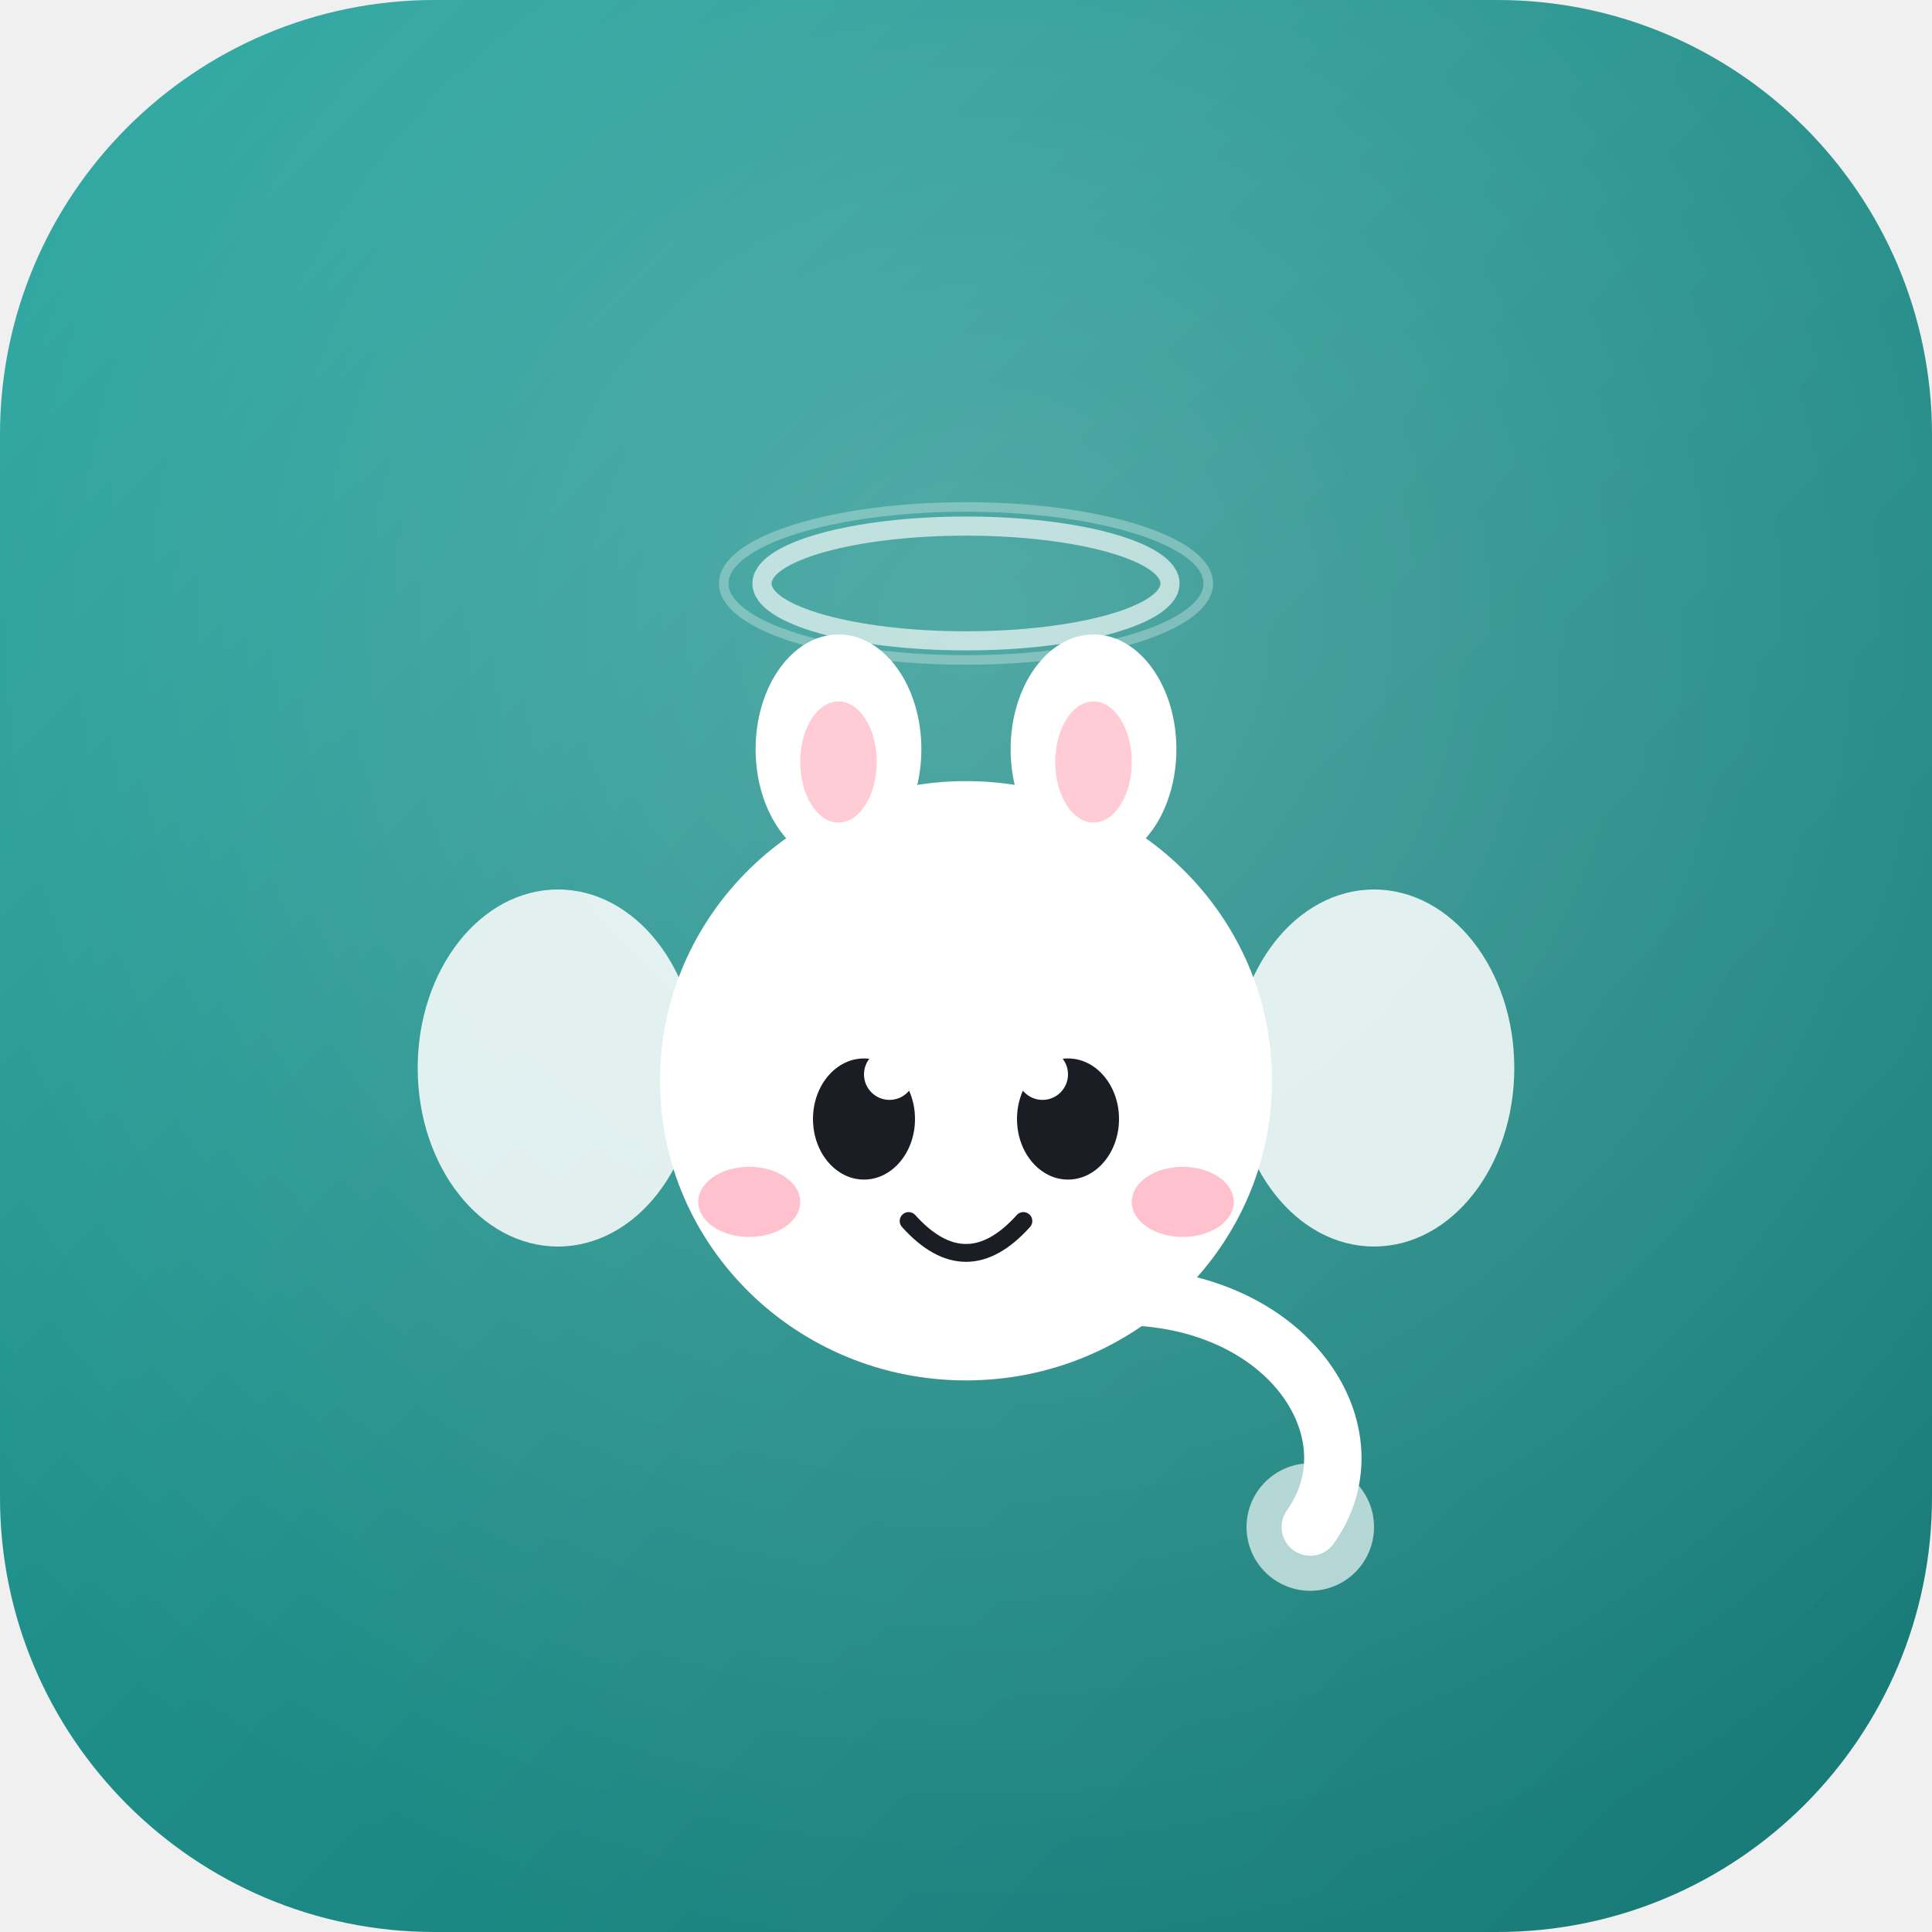
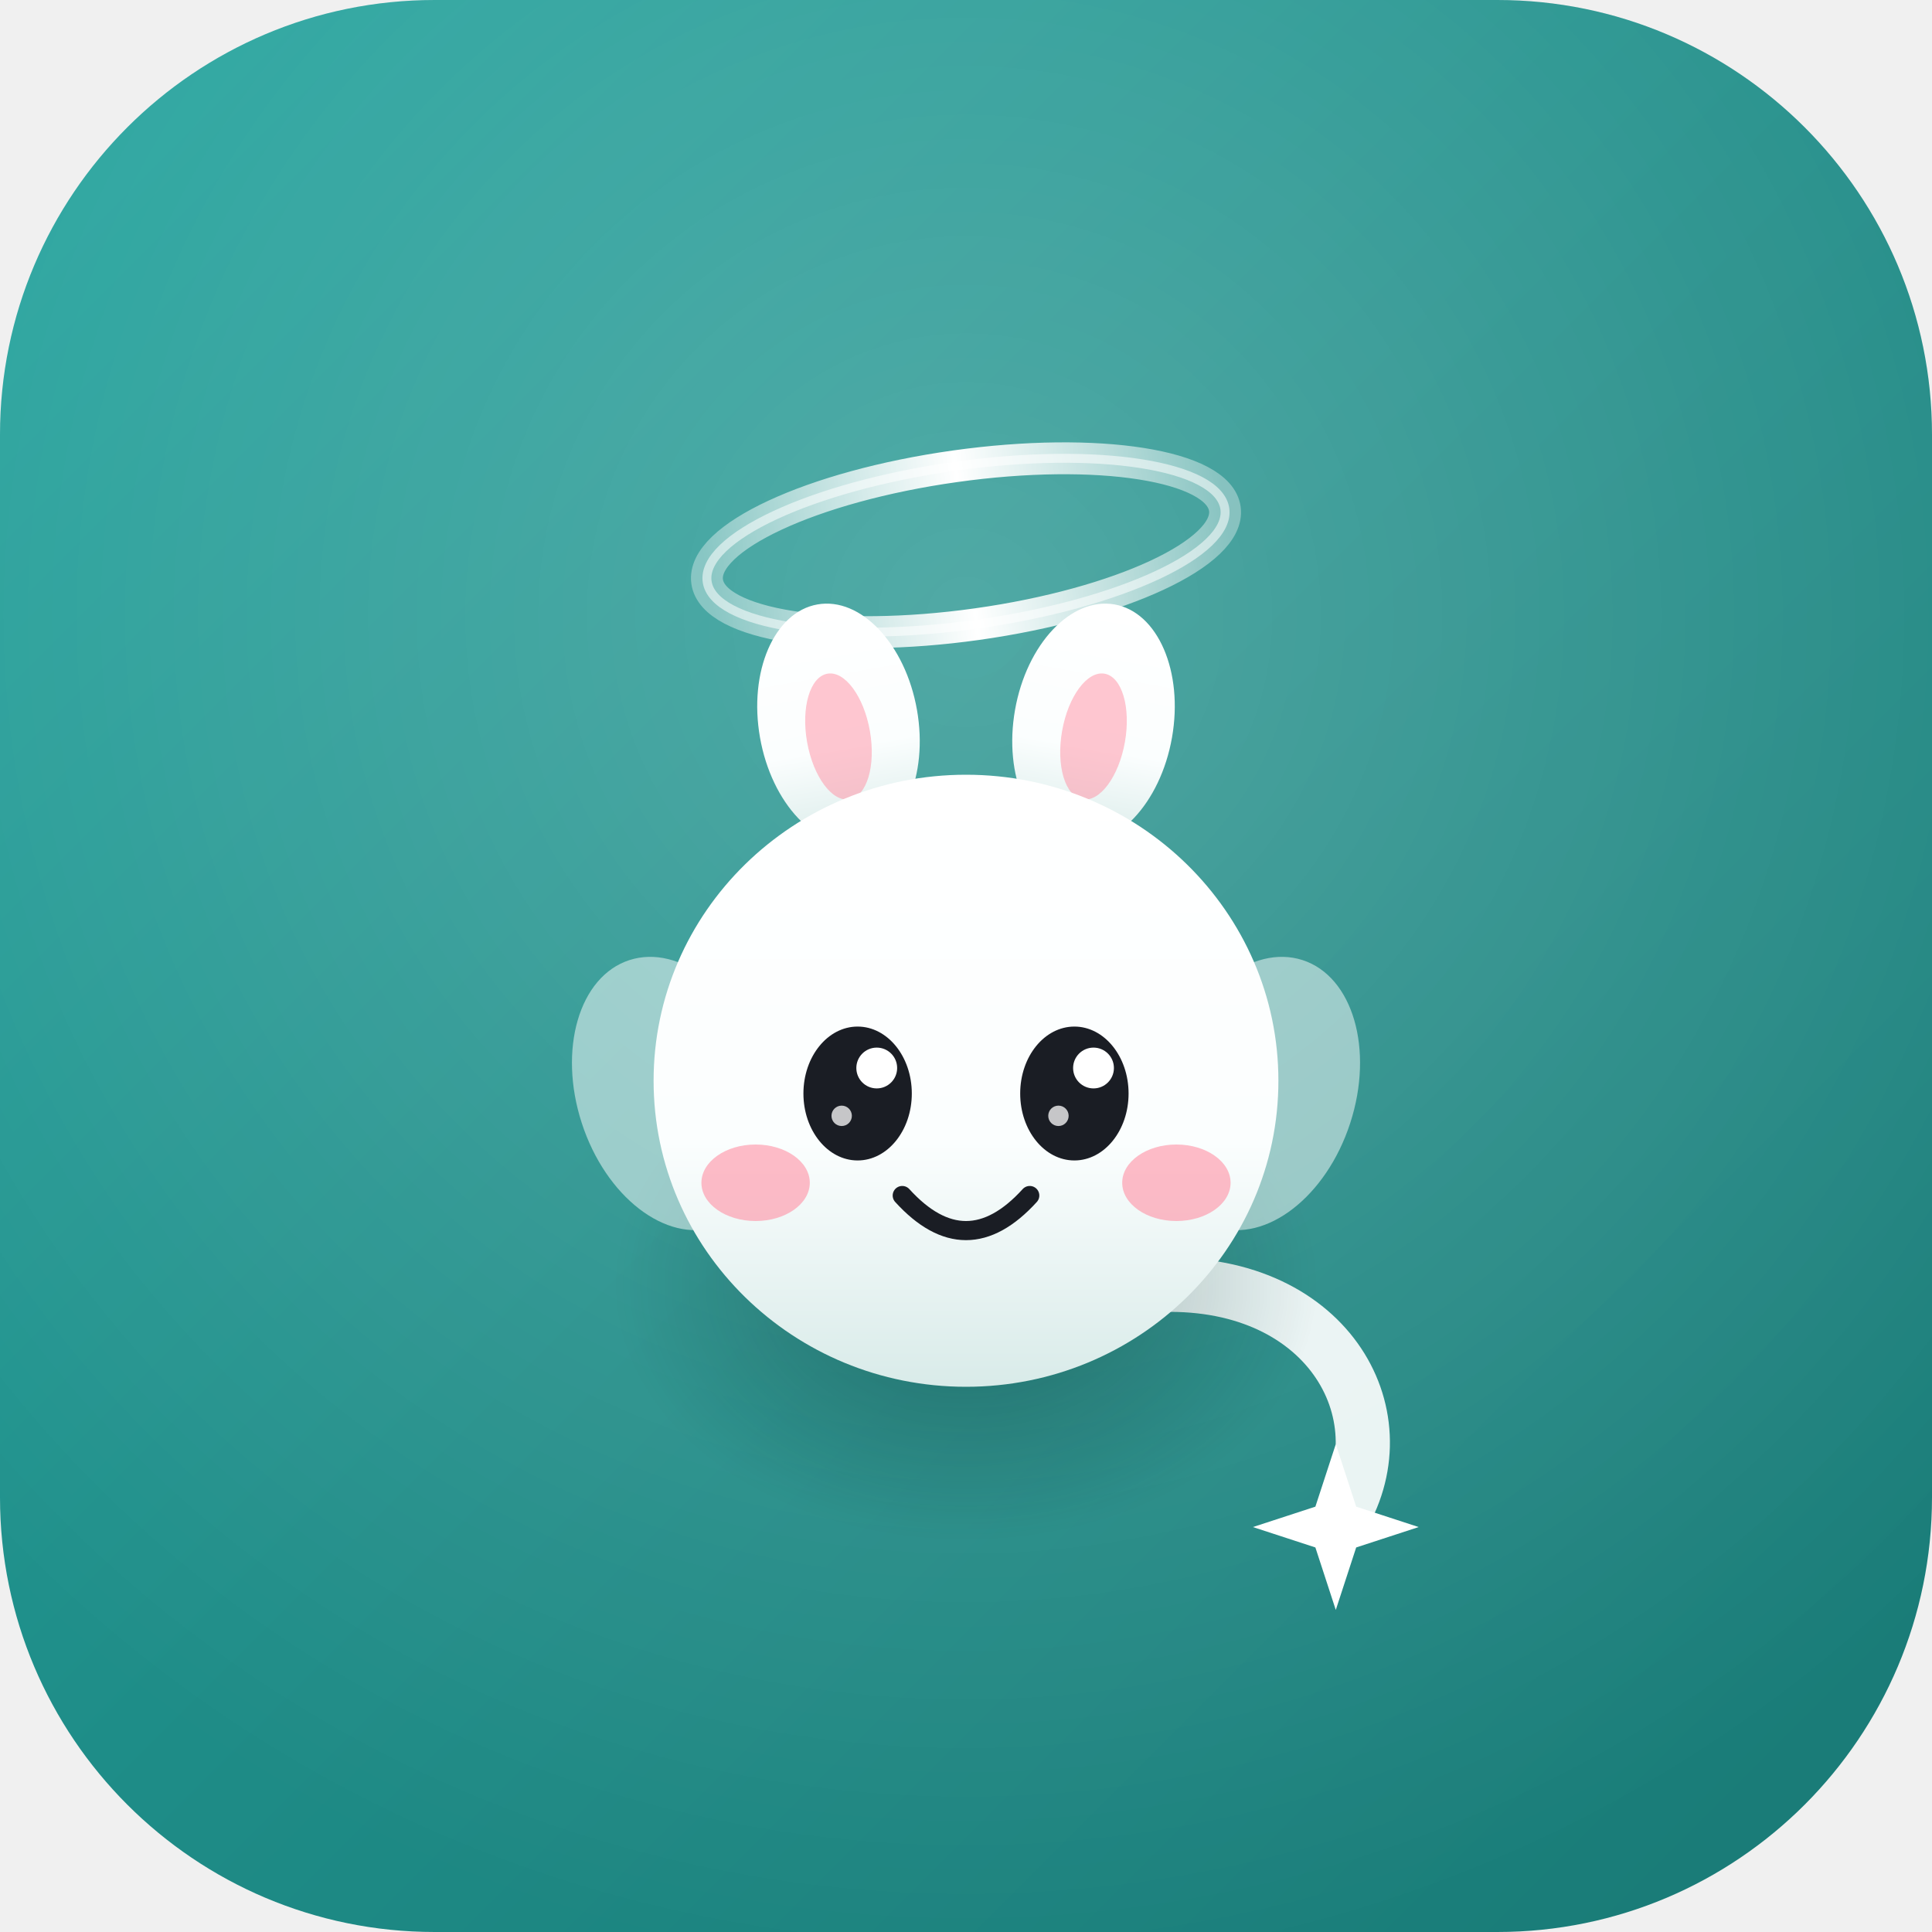
<svg xmlns="http://www.w3.org/2000/svg" width="512" height="512" viewBox="0 0 512 512">
  <defs>
    <linearGradient id="g" x1="0" y1="0" x2="1" y2="1">
      <stop offset="0" stop-color="#26A6A0" />
      <stop offset="0.5" stop-color="#1E8C87" />
      <stop offset="1" stop-color="#197975" />
    </linearGradient>
    <radialGradient id="glow" cx="0.5" cy="0.32" r="0.7">
      <stop offset="0" stop-color="#FFFFFF" stop-opacity="0.22" />
      <stop offset="1" stop-color="#FFFFFF" stop-opacity="0" />
    </radialGradient>
  </defs>
  <rect x="0" y="0" width="512" height="512" rx="115.2" ry="115.2" fill="url(#g)" />
  <rect x="0" y="0" width="512" height="512" rx="115.2" ry="115.2" fill="url(#glow)" />
  <g transform="translate(87.04,87.04) scale(1.6896)">
-     <ellipse cx="100" cy="40" rx="32" ry="9" fill="none" stroke="#FFFFFF" stroke-width="3" stroke-opacity="0.65" />
-     <ellipse cx="100" cy="40" rx="38" ry="12" fill="none" stroke="#FFFFFF" stroke-width="1.5" stroke-opacity="0.30" />
-     <path d="M128,152 C152,154 164,174 154,188" fill="none" stroke="#FFFFFF" stroke-width="9" stroke-linecap="round" />
-     <circle cx="154" cy="188" r="10" fill="#FFFFFF" fill-opacity="0.65" />
-     <ellipse cx="36" cy="116" rx="22" ry="28" fill="#FFFFFF" fill-opacity="0.85" />
-     <ellipse cx="164" cy="116" rx="22" ry="28" fill="#FFFFFF" fill-opacity="0.85" />
-     <ellipse cx="80" cy="66" rx="13" ry="18" fill="#FFFFFF" />
-     <ellipse cx="120" cy="66" rx="13" ry="18" fill="#FFFFFF" />
-     <ellipse cx="100" cy="118" rx="48" ry="47" fill="#FFFFFF" />
-     <ellipse cx="80" cy="68" rx="6" ry="9.5" fill="#FF8FA3" fill-opacity="0.45" />
-     <ellipse cx="120" cy="68" rx="6" ry="9.5" fill="#FF8FA3" fill-opacity="0.45" />
-     <ellipse cx="83" cy="122" rx="13.5" ry="15.5" fill="#FFFFFF" />
-     <ellipse cx="84" cy="124" rx="8" ry="9.5" fill="#1A1D24" />
-     <circle cx="88" cy="117" r="4" fill="#FFFFFF" />
-     <ellipse cx="117" cy="122" rx="13.5" ry="15.5" fill="#FFFFFF" />
-     <ellipse cx="116" cy="124" rx="8" ry="9.5" fill="#1A1D24" />
-     <circle cx="112" cy="117" r="4" fill="#FFFFFF" />
-     <ellipse cx="66" cy="137" rx="8" ry="5.5" fill="#FF8FA3" fill-opacity="0.55" />
-     <ellipse cx="134" cy="137" rx="8" ry="5.5" fill="#FF8FA3" fill-opacity="0.55" />
-     <path d="M91,140 Q100,150 109,140" fill="none" stroke="#1A1D24" stroke-width="2.8" stroke-linecap="round" />
+     <defs>
+       <linearGradient id="aurBody" x1="0" y1="0" x2="0" y2="1">
+         <stop offset="0" stop-color="#FFFFFF" />
+         <stop offset="0.6" stop-color="#FBFEFE" />
+         <stop offset="1" stop-color="#D9EBE9" />
+       </linearGradient>
+       <radialGradient id="aurShadow" cx="0.5" cy="0.5" r="0.5">
+         <stop offset="0" stop-color="#04332F" stop-opacity="0.40" />
+         <stop offset="0.7" stop-color="#04332F" stop-opacity="0.12" />
+         <stop offset="1" stop-color="#04332F" stop-opacity="0" />
+       </radialGradient>
+       <linearGradient id="aurHalo" x1="0" y1="0" x2="1" y2="0">
+         <stop offset="0" stop-color="#FFFFFF" stop-opacity="0.35" />
+         <stop offset="0.5" stop-color="#FFFFFF" stop-opacity="1" />
+         <stop offset="1" stop-color="#FFFFFF" stop-opacity="0.35" />
+       </linearGradient>
+     </defs>
+     <g transform="rotate(-8 100 34)">
+       <ellipse cx="100" cy="34" rx="41" ry="12.5" fill="none" stroke="url(#aurHalo)" stroke-width="5" />
+       <ellipse cx="100" cy="34" rx="41" ry="12.5" fill="none" stroke="#FFFFFF" stroke-width="1.4" stroke-opacity="0.55" />
+     </g>
+     <path d="M132,150 C158,150 169,172 158,188" fill="none" stroke="#FFFFFF" stroke-width="8.5" stroke-linecap="round" stroke-opacity="0.9" />
+     <path transform="translate(158,188)" d="M0,-13 L3.2,-3.2 L13,0 L3.2,3.2 L0,13 L-3.2,3.2 L-13,0 L-3.2,-3.2 Z" fill="#FFFFFF" />
+     <ellipse cx="100" cy="150" rx="55" ry="40" fill="url(#aurShadow)" />
+     <ellipse cx="54" cy="120" rx="15" ry="22" fill="#FFFFFF" fill-opacity="0.5" transform="rotate(-18 54 120)" />
+     <ellipse cx="146" cy="120" rx="15" ry="22" fill="#FFFFFF" fill-opacity="0.5" transform="rotate(18 146 120)" />
+     <ellipse cx="80" cy="62" rx="12.5" ry="19" fill="url(#aurBody)" transform="rotate(-10 80 62)" />
+     <ellipse cx="120" cy="62" rx="12.5" ry="19" fill="url(#aurBody)" transform="rotate(10 120 62)" />
+     <ellipse cx="80" cy="64" rx="5" ry="10" fill="#FF8FA3" fill-opacity="0.5" transform="rotate(-10 80 64)" />
+     <ellipse cx="120" cy="64" rx="5" ry="10" fill="#FF8FA3" fill-opacity="0.5" transform="rotate(10 120 64)" />
+     <ellipse cx="100" cy="118" rx="49" ry="48" fill="url(#aurBody)" />
+     <ellipse cx="83" cy="120" rx="8.5" ry="10.5" fill="#1A1D24" />
+     <ellipse cx="117" cy="120" rx="8.5" ry="10.5" fill="#1A1D24" />
+     <circle cx="86" cy="116" r="3.2" fill="#FFFFFF" />
+     <circle cx="120" cy="116" r="3.2" fill="#FFFFFF" />
+     <circle cx="80.5" cy="123.5" r="1.6" fill="#FFFFFF" fill-opacity="0.75" />
+     <circle cx="114.5" cy="123.5" r="1.6" fill="#FFFFFF" fill-opacity="0.75" />
+     <ellipse cx="67" cy="134" rx="8.5" ry="6" fill="#FF8FA3" fill-opacity="0.6" />
+     <ellipse cx="133" cy="134" rx="8.5" ry="6" fill="#FF8FA3" fill-opacity="0.6" />
+     <path d="M90,136 Q100,147 110,136" fill="none" stroke="#1A1D24" stroke-width="3" stroke-linecap="round" />
  </g>
</svg>
